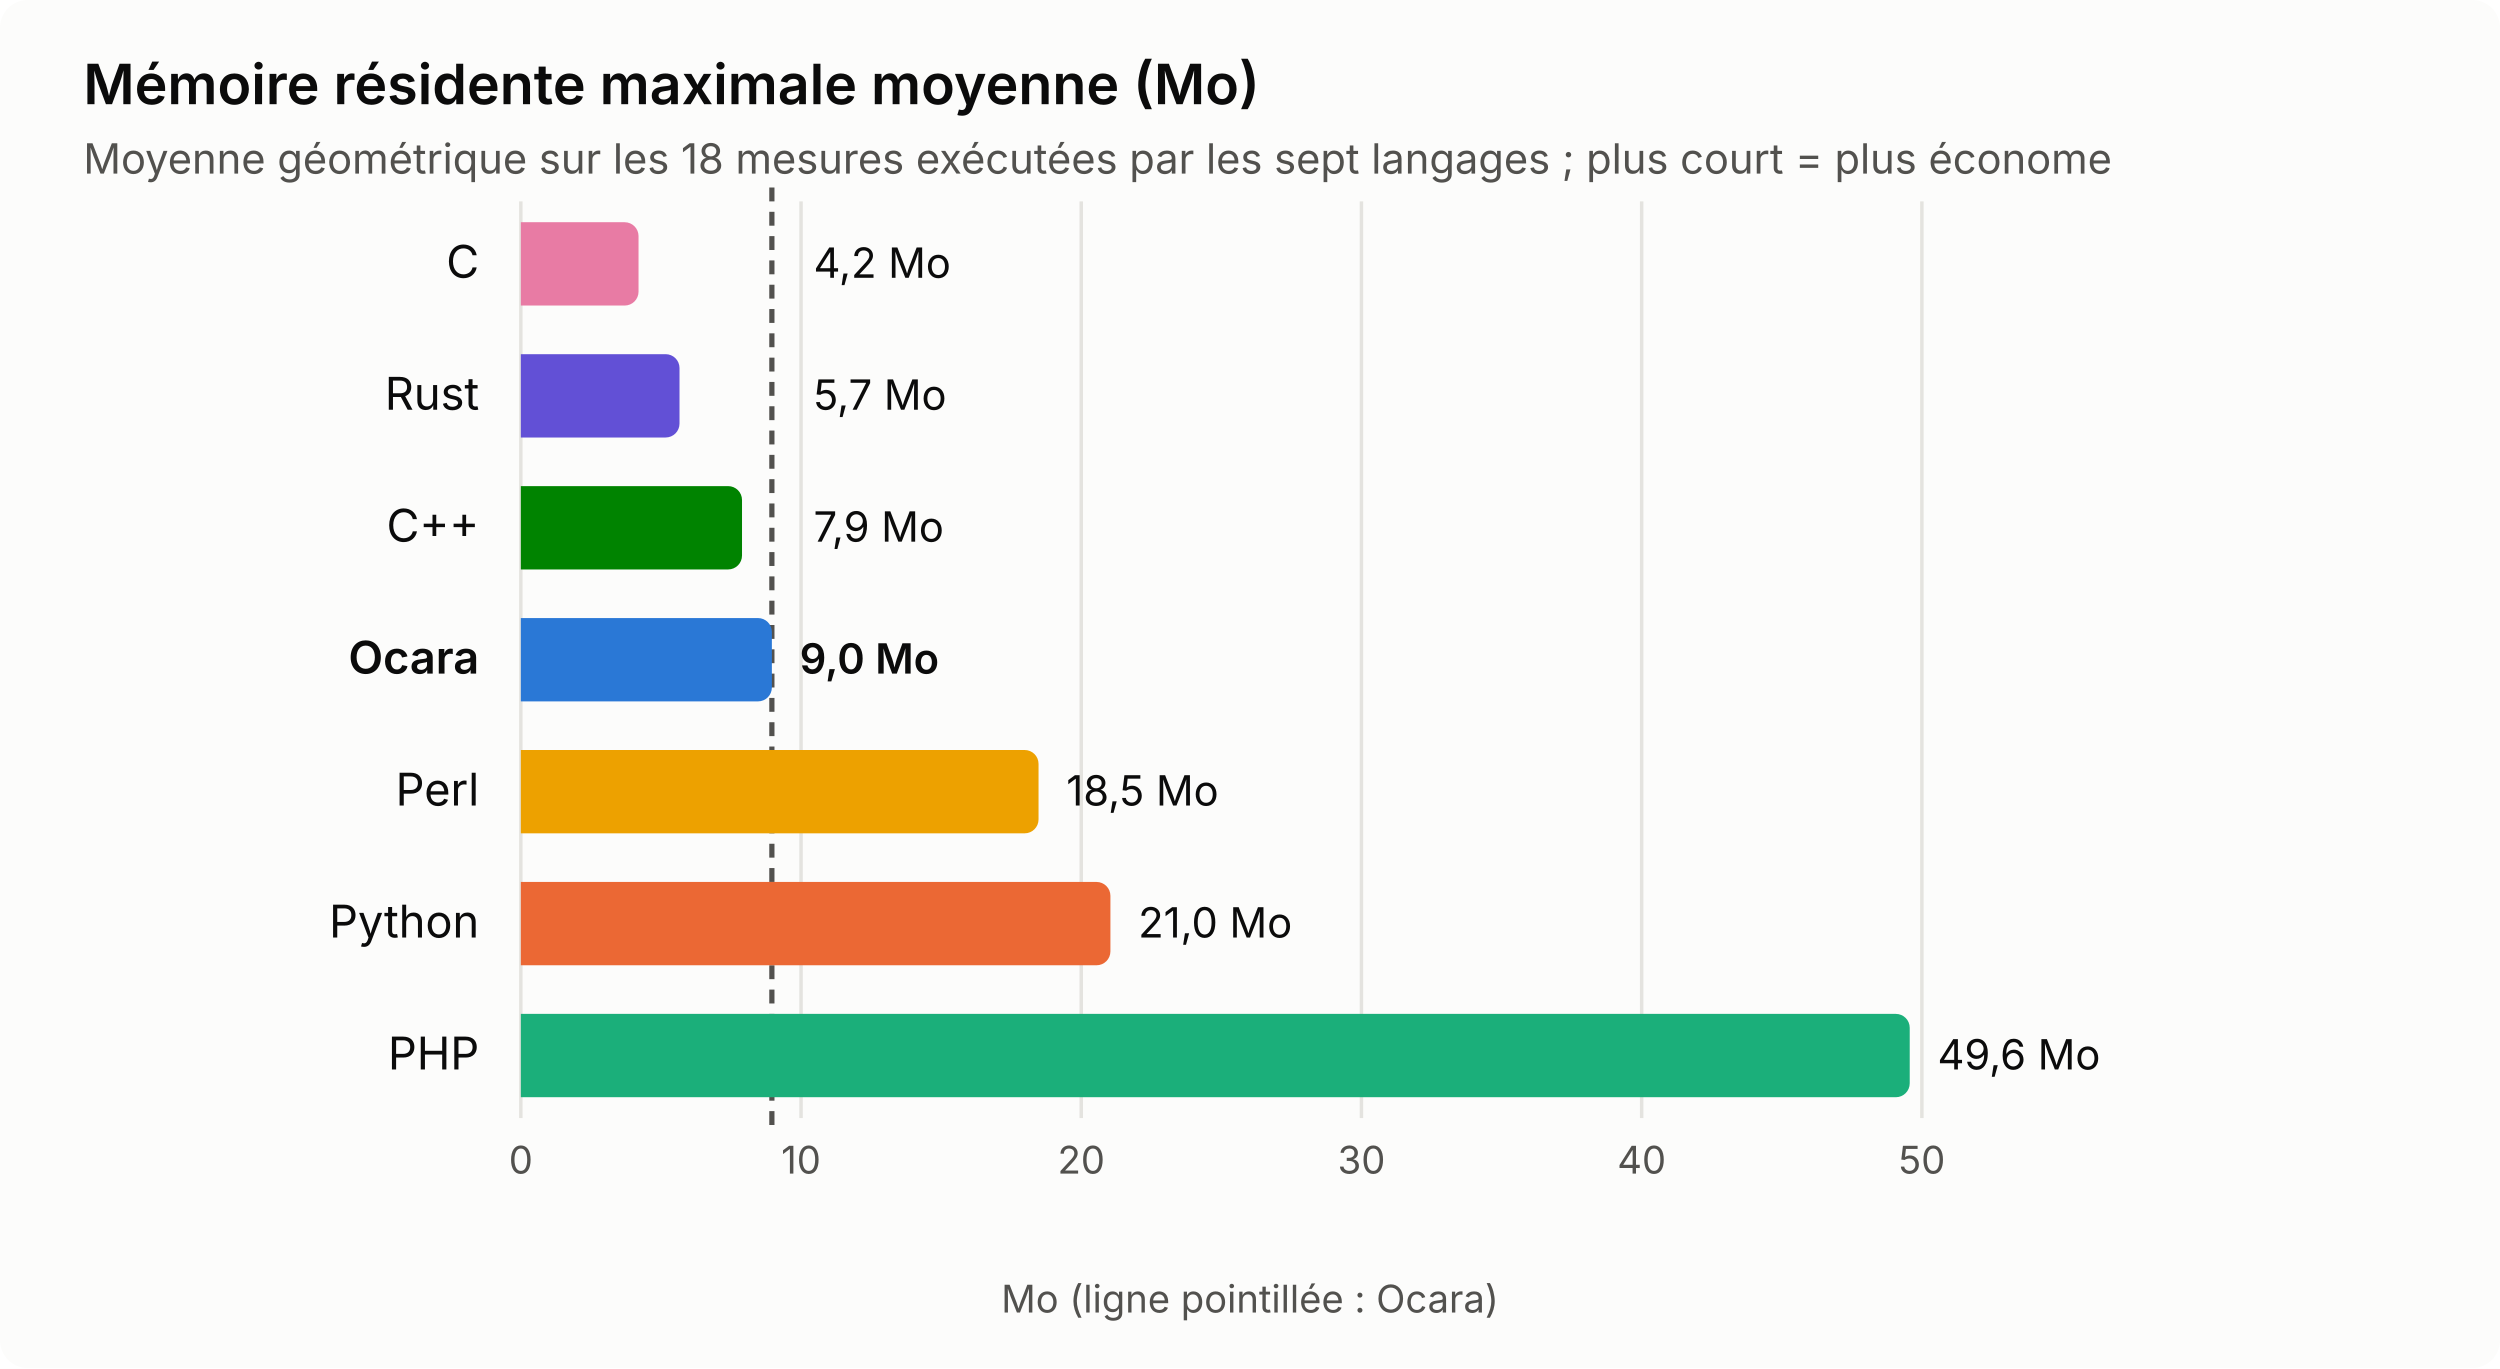
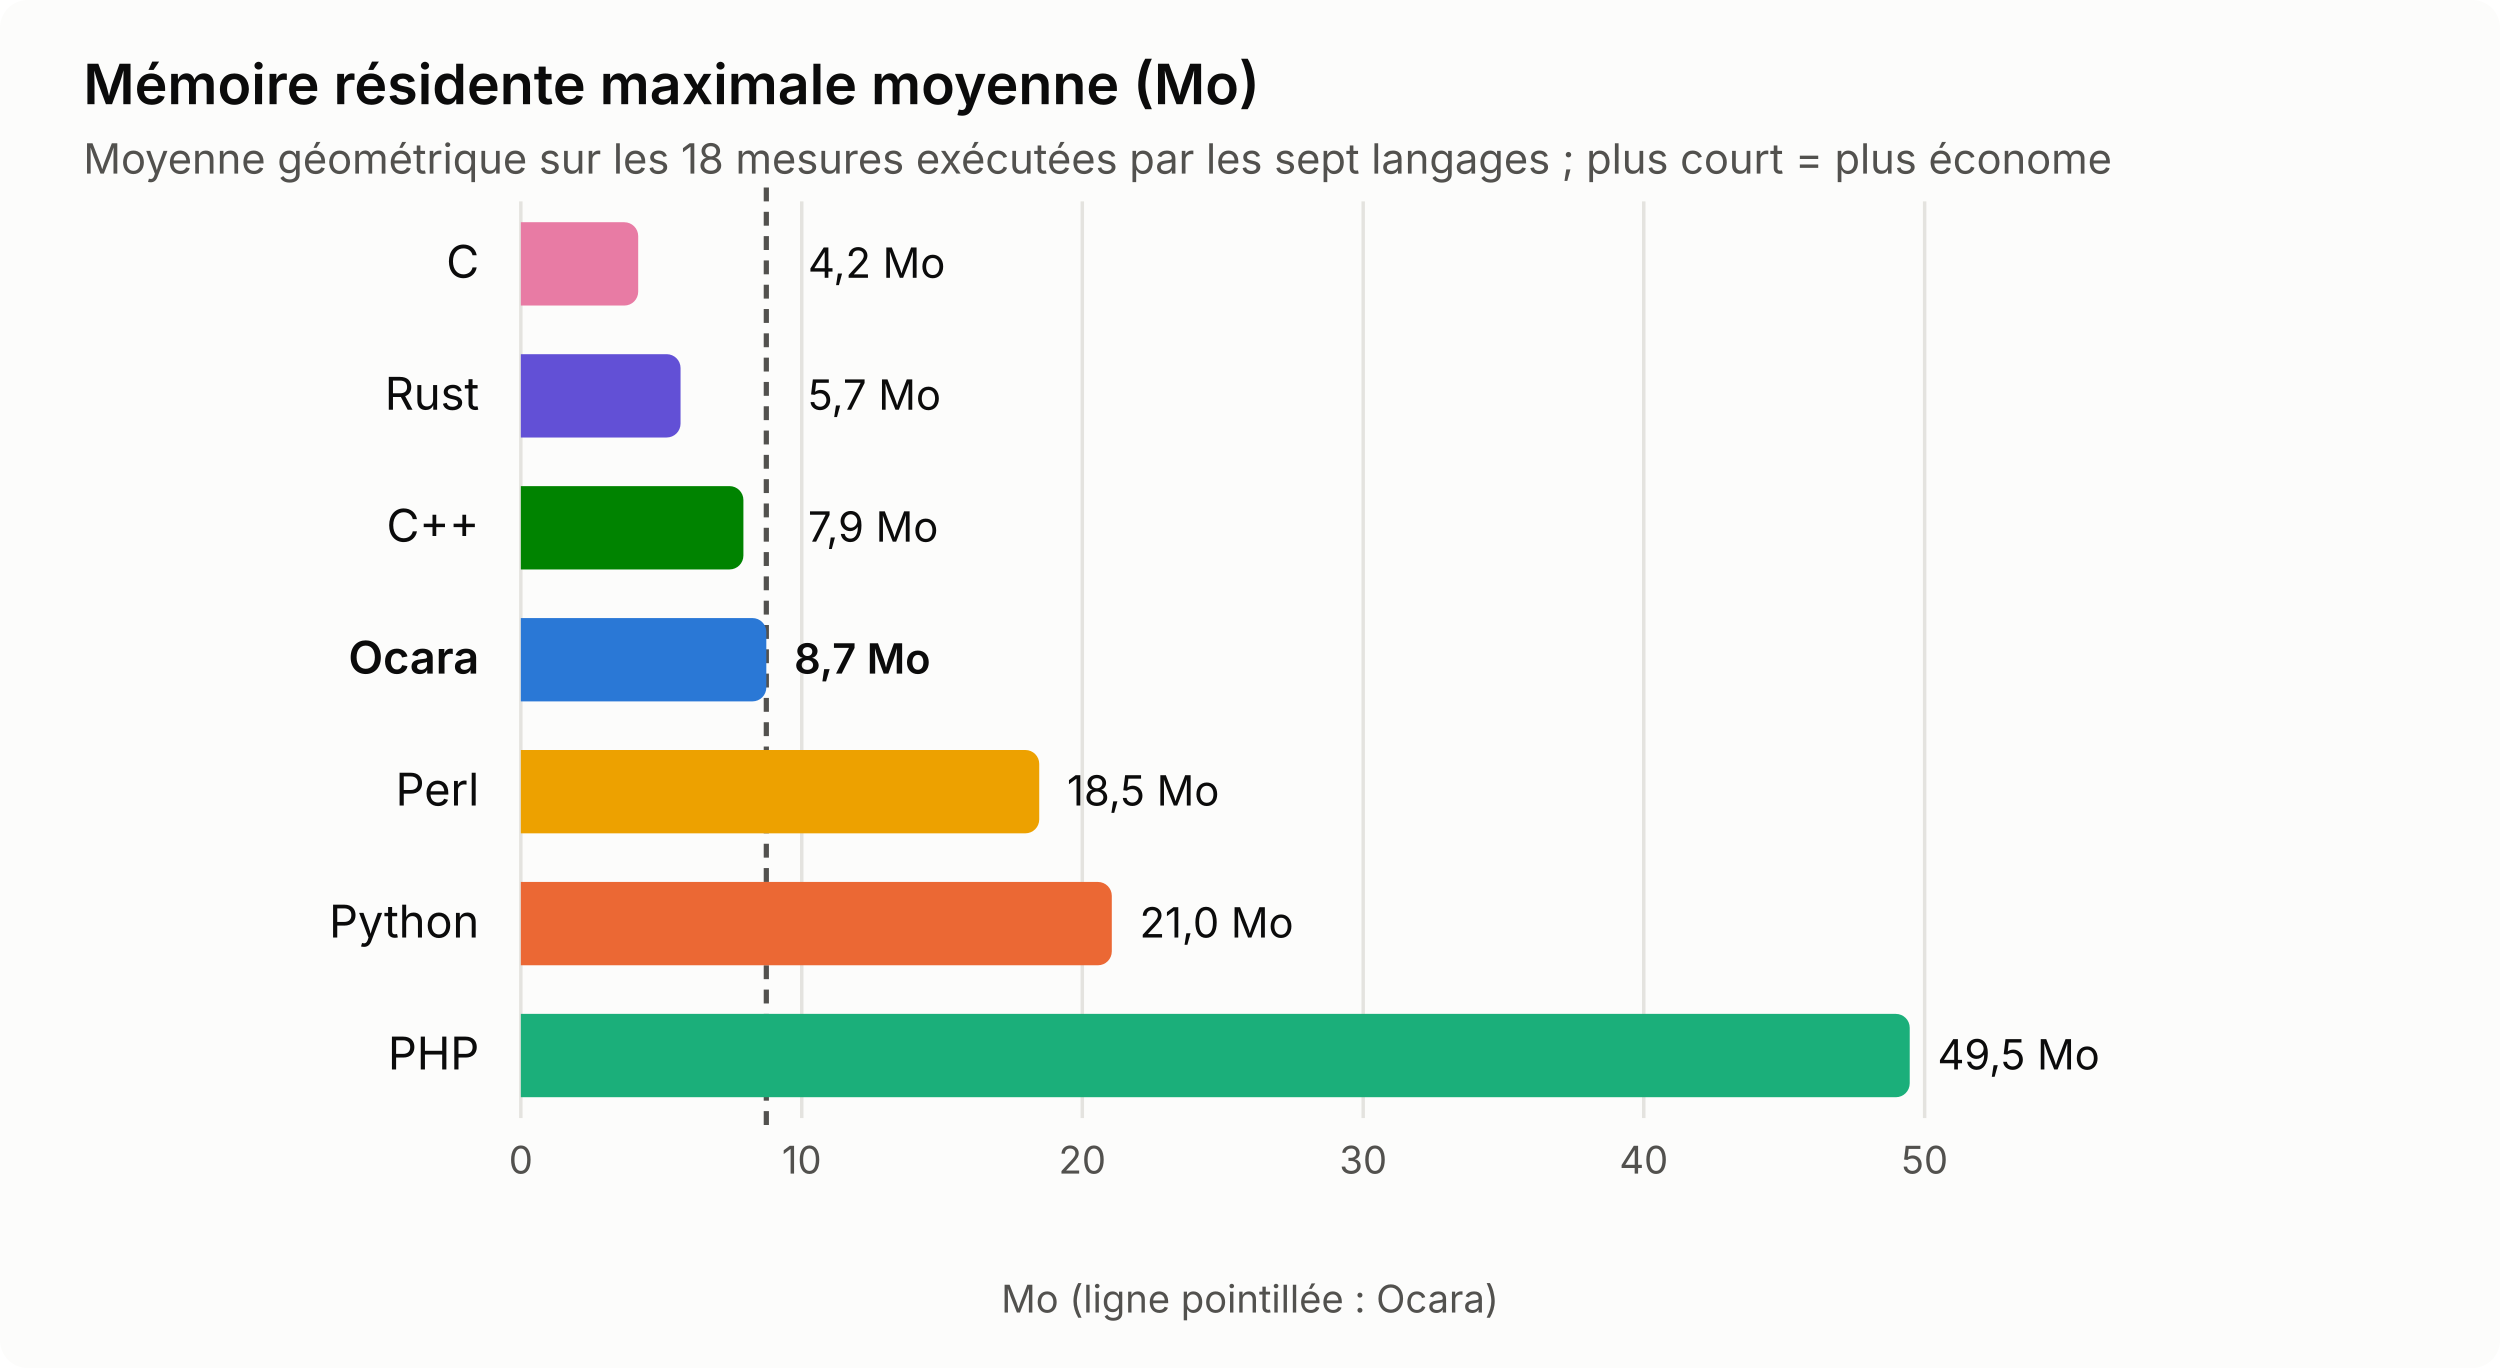
<svg xmlns="http://www.w3.org/2000/svg" viewBox="0 0 720 394" width="720" height="394" role="img" aria-labelledby="t d">
  <style>svg { font-family: system-ui, -apple-system, 'Segoe UI', sans-serif; } .surface { fill: #fcfcfb; } .ink { fill: #0b0b0b; } .ink2 { fill: #52514e; } .grid { stroke: #e4e3df; } .ref { stroke: #52514e; } .s0 { fill: #2a78d6; } .s1 { fill: #eb6834; } .s2 { fill: #1baf7a; } .s3 { fill: #eda100; } .s4 { fill: #e87ba4; } .s5 { fill: #008300; } .s6 { fill: #6250d6; } @media (prefers-color-scheme: dark) { .surface { fill: #1a1a19; } .ink { fill: #f0efec; } .ink2 { fill: #c3c2b7; } .grid { stroke: #3a3936; } .ref { stroke: #c3c2b7; } .s0 { fill: #3987e5; } .s1 { fill: #d95926; } .s2 { fill: #199e70; } .s3 { fill: #c98500; } .s4 { fill: #d55181; } .s5 { fill: #008300; } .s6 { fill: #9085e9; } }</style>
  <rect class="surface" width="720" height="394" rx="8" />
  <text class="ink" x="24" y="30" font-size="16" font-weight="600">Mémoire résidente maximale moyenne (Mo)</text>
  <text class="ink2" x="24" y="50" font-size="12">Moyenne géométrique sur les 18 mesures exécutées par les sept langages ; plus court = plus économe</text>
  <line class="grid" x1="150.0" y1="58" x2="150.0" y2="322" stroke-width="1" />
  <text class="ink2" x="150.0" y="338" font-size="11" text-anchor="middle">0</text>
-   <line class="grid" x1="230.7" y1="58" x2="230.7" y2="322" stroke-width="1" />
-   <text class="ink2" x="230.7" y="338" font-size="11" text-anchor="middle">10</text>
-   <line class="grid" x1="311.4" y1="58" x2="311.4" y2="322" stroke-width="1" />
-   <text class="ink2" x="311.4" y="338" font-size="11" text-anchor="middle">20</text>
-   <line class="grid" x1="392.1" y1="58" x2="392.1" y2="322" stroke-width="1" />
-   <text class="ink2" x="392.1" y="338" font-size="11" text-anchor="middle">30</text>
-   <line class="grid" x1="472.8" y1="58" x2="472.8" y2="322" stroke-width="1" />
-   <text class="ink2" x="472.8" y="338" font-size="11" text-anchor="middle">40</text>
-   <line class="grid" x1="553.5" y1="58" x2="553.5" y2="322" stroke-width="1" />
-   <text class="ink2" x="553.5" y="338" font-size="11" text-anchor="middle">50</text>
-   <line class="ref" x1="222.3" y1="54" x2="222.3" y2="326" stroke-width="1.5" stroke-dasharray="4 3" />
+   <line class="grid" x1="230.9" y1="58" x2="230.9" y2="322" stroke-width="1" />
+   <text class="ink2" x="230.9" y="338" font-size="11" text-anchor="middle">10</text>
+   <line class="grid" x1="311.7" y1="58" x2="311.7" y2="322" stroke-width="1" />
+   <text class="ink2" x="311.7" y="338" font-size="11" text-anchor="middle">20</text>
+   <line class="grid" x1="392.6" y1="58" x2="392.6" y2="322" stroke-width="1" />
+   <text class="ink2" x="392.6" y="338" font-size="11" text-anchor="middle">30</text>
+   <line class="grid" x1="473.4" y1="58" x2="473.4" y2="322" stroke-width="1" />
+   <text class="ink2" x="473.4" y="338" font-size="11" text-anchor="middle">40</text>
+   <line class="grid" x1="554.3" y1="58" x2="554.3" y2="322" stroke-width="1" />
+   <text class="ink2" x="554.3" y="338" font-size="11" text-anchor="middle">50</text>
+   <line class="ref" x1="220.7" y1="54" x2="220.7" y2="326" stroke-width="1.5" stroke-dasharray="4 3" />
  <text class="ink" x="138" y="80.0" font-size="13" text-anchor="end">C</text>
-   <path class="s4" d="M150,64 h29.9 a4,4 0 0 1 4,4 v16 a4,4 0 0 1 -4,4 h-29.9 z" />
-   <text class="ink" x="234.3" y="80.0" font-size="12">4,2 Mo</text>
+   <path class="s4" d="M150,64 h29.8 a4,4 0 0 1 4,4 v16 a4,4 0 0 1 -4,4 h-29.8 z" />
+   <text class="ink" x="232.7" y="80.0" font-size="12">4,2 Mo</text>
  <text class="ink" x="138" y="118.0" font-size="13" text-anchor="end">Rust</text>
-   <path class="s6" d="M150,102 h41.7 a4,4 0 0 1 4,4 v16 a4,4 0 0 1 -4,4 h-41.7 z" />
-   <text class="ink" x="234.3" y="118.0" font-size="12">5,7 Mo</text>
+   <path class="s6" d="M150,102 h42.0 a4,4 0 0 1 4,4 v16 a4,4 0 0 1 -4,4 h-42.0 z" />
+   <text class="ink" x="232.7" y="118.0" font-size="12">5,7 Mo</text>
  <text class="ink" x="138" y="156.0" font-size="13" text-anchor="end">C++</text>
-   <path class="s5" d="M150,140 h59.7 a4,4 0 0 1 4,4 v16 a4,4 0 0 1 -4,4 h-59.7 z" />
-   <text class="ink" x="234.3" y="156.0" font-size="12">7,9 Mo</text>
+   <path class="s5" d="M150,140 h60.1 a4,4 0 0 1 4,4 v16 a4,4 0 0 1 -4,4 h-60.1 z" />
+   <text class="ink" x="232.7" y="156.0" font-size="12">7,9 Mo</text>
  <text class="ink" x="138" y="194.0" font-size="13" text-anchor="end" font-weight="600">Ocara</text>
-   <path class="s0" d="M150,178 h68.3 a4,4 0 0 1 4,4 v16 a4,4 0 0 1 -4,4 h-68.3 z" />
-   <text class="ink" x="230.3" y="194.0" font-size="12" font-weight="600">9,0 Mo</text>
+   <path class="s0" d="M150,178 h66.7 a4,4 0 0 1 4,4 v16 a4,4 0 0 1 -4,4 h-66.7 z" />
+   <text class="ink" x="228.7" y="194.0" font-size="12" font-weight="600">8,7 Mo</text>
  <text class="ink" x="138" y="232.0" font-size="13" text-anchor="end">Perl</text>
-   <path class="s3" d="M150,216 h145.1 a4,4 0 0 1 4,4 v16 a4,4 0 0 1 -4,4 h-145.1 z" />
-   <text class="ink" x="307.1" y="232.0" font-size="12">18,5 Mo</text>
+   <path class="s3" d="M150,216 h145.3 a4,4 0 0 1 4,4 v16 a4,4 0 0 1 -4,4 h-145.3 z" />
+   <text class="ink" x="307.3" y="232.0" font-size="12">18,5 Mo</text>
  <text class="ink" x="138" y="270.0" font-size="13" text-anchor="end">Python</text>
-   <path class="s1" d="M150,254 h165.8 a4,4 0 0 1 4,4 v16 a4,4 0 0 1 -4,4 h-165.8 z" />
-   <text class="ink" x="327.8" y="270.0" font-size="12">21,0 Mo</text>
+   <path class="s1" d="M150,254 h166.2 a4,4 0 0 1 4,4 v16 a4,4 0 0 1 -4,4 h-166.2 z" />
+   <text class="ink" x="328.2" y="270.0" font-size="12">21,0 Mo</text>
  <text class="ink" x="138" y="308.0" font-size="13" text-anchor="end">PHP</text>
  <path class="s2" d="M150,292 h396.0 a4,4 0 0 1 4,4 v16 a4,4 0 0 1 -4,4 h-396.0 z" />
-   <text class="ink" x="558.0" y="308.0" font-size="12">49,6 Mo</text>
+   <text class="ink" x="558.0" y="308.0" font-size="12">49,5 Mo</text>
  <text class="ink2" x="360.0" y="378" font-size="11" text-anchor="middle">Mo (ligne pointillée : Ocara)</text>
</svg>
